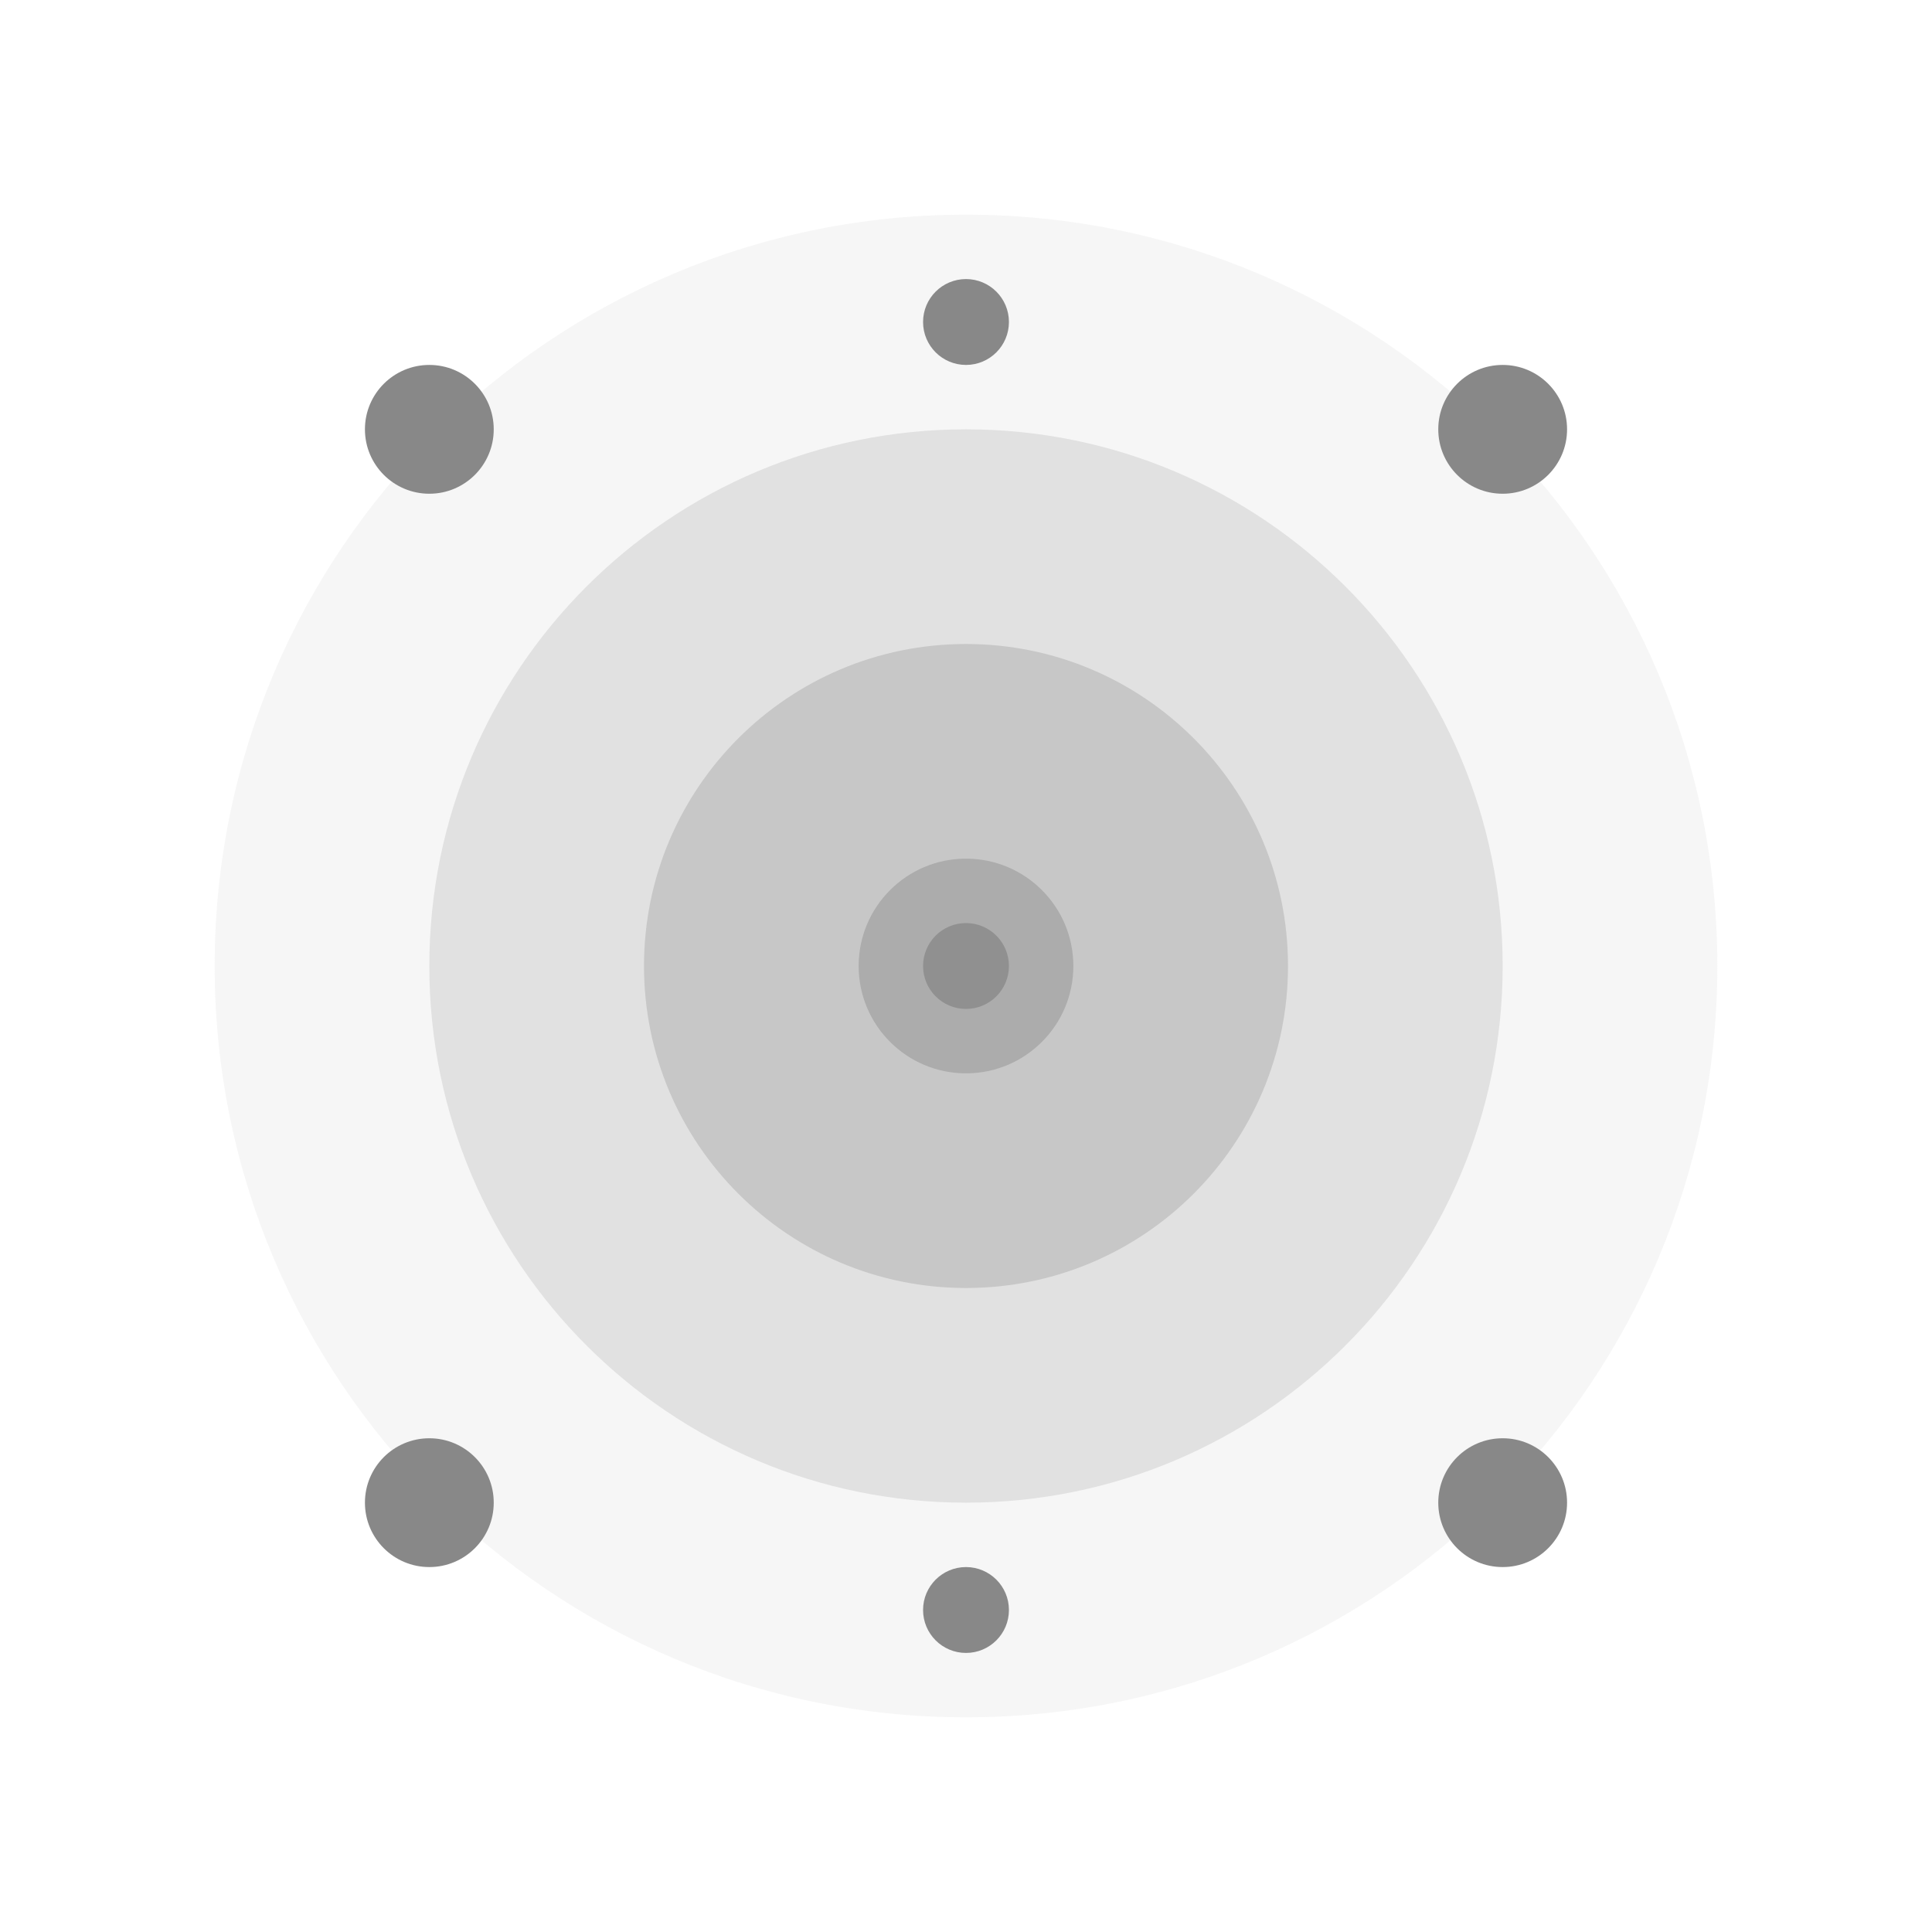
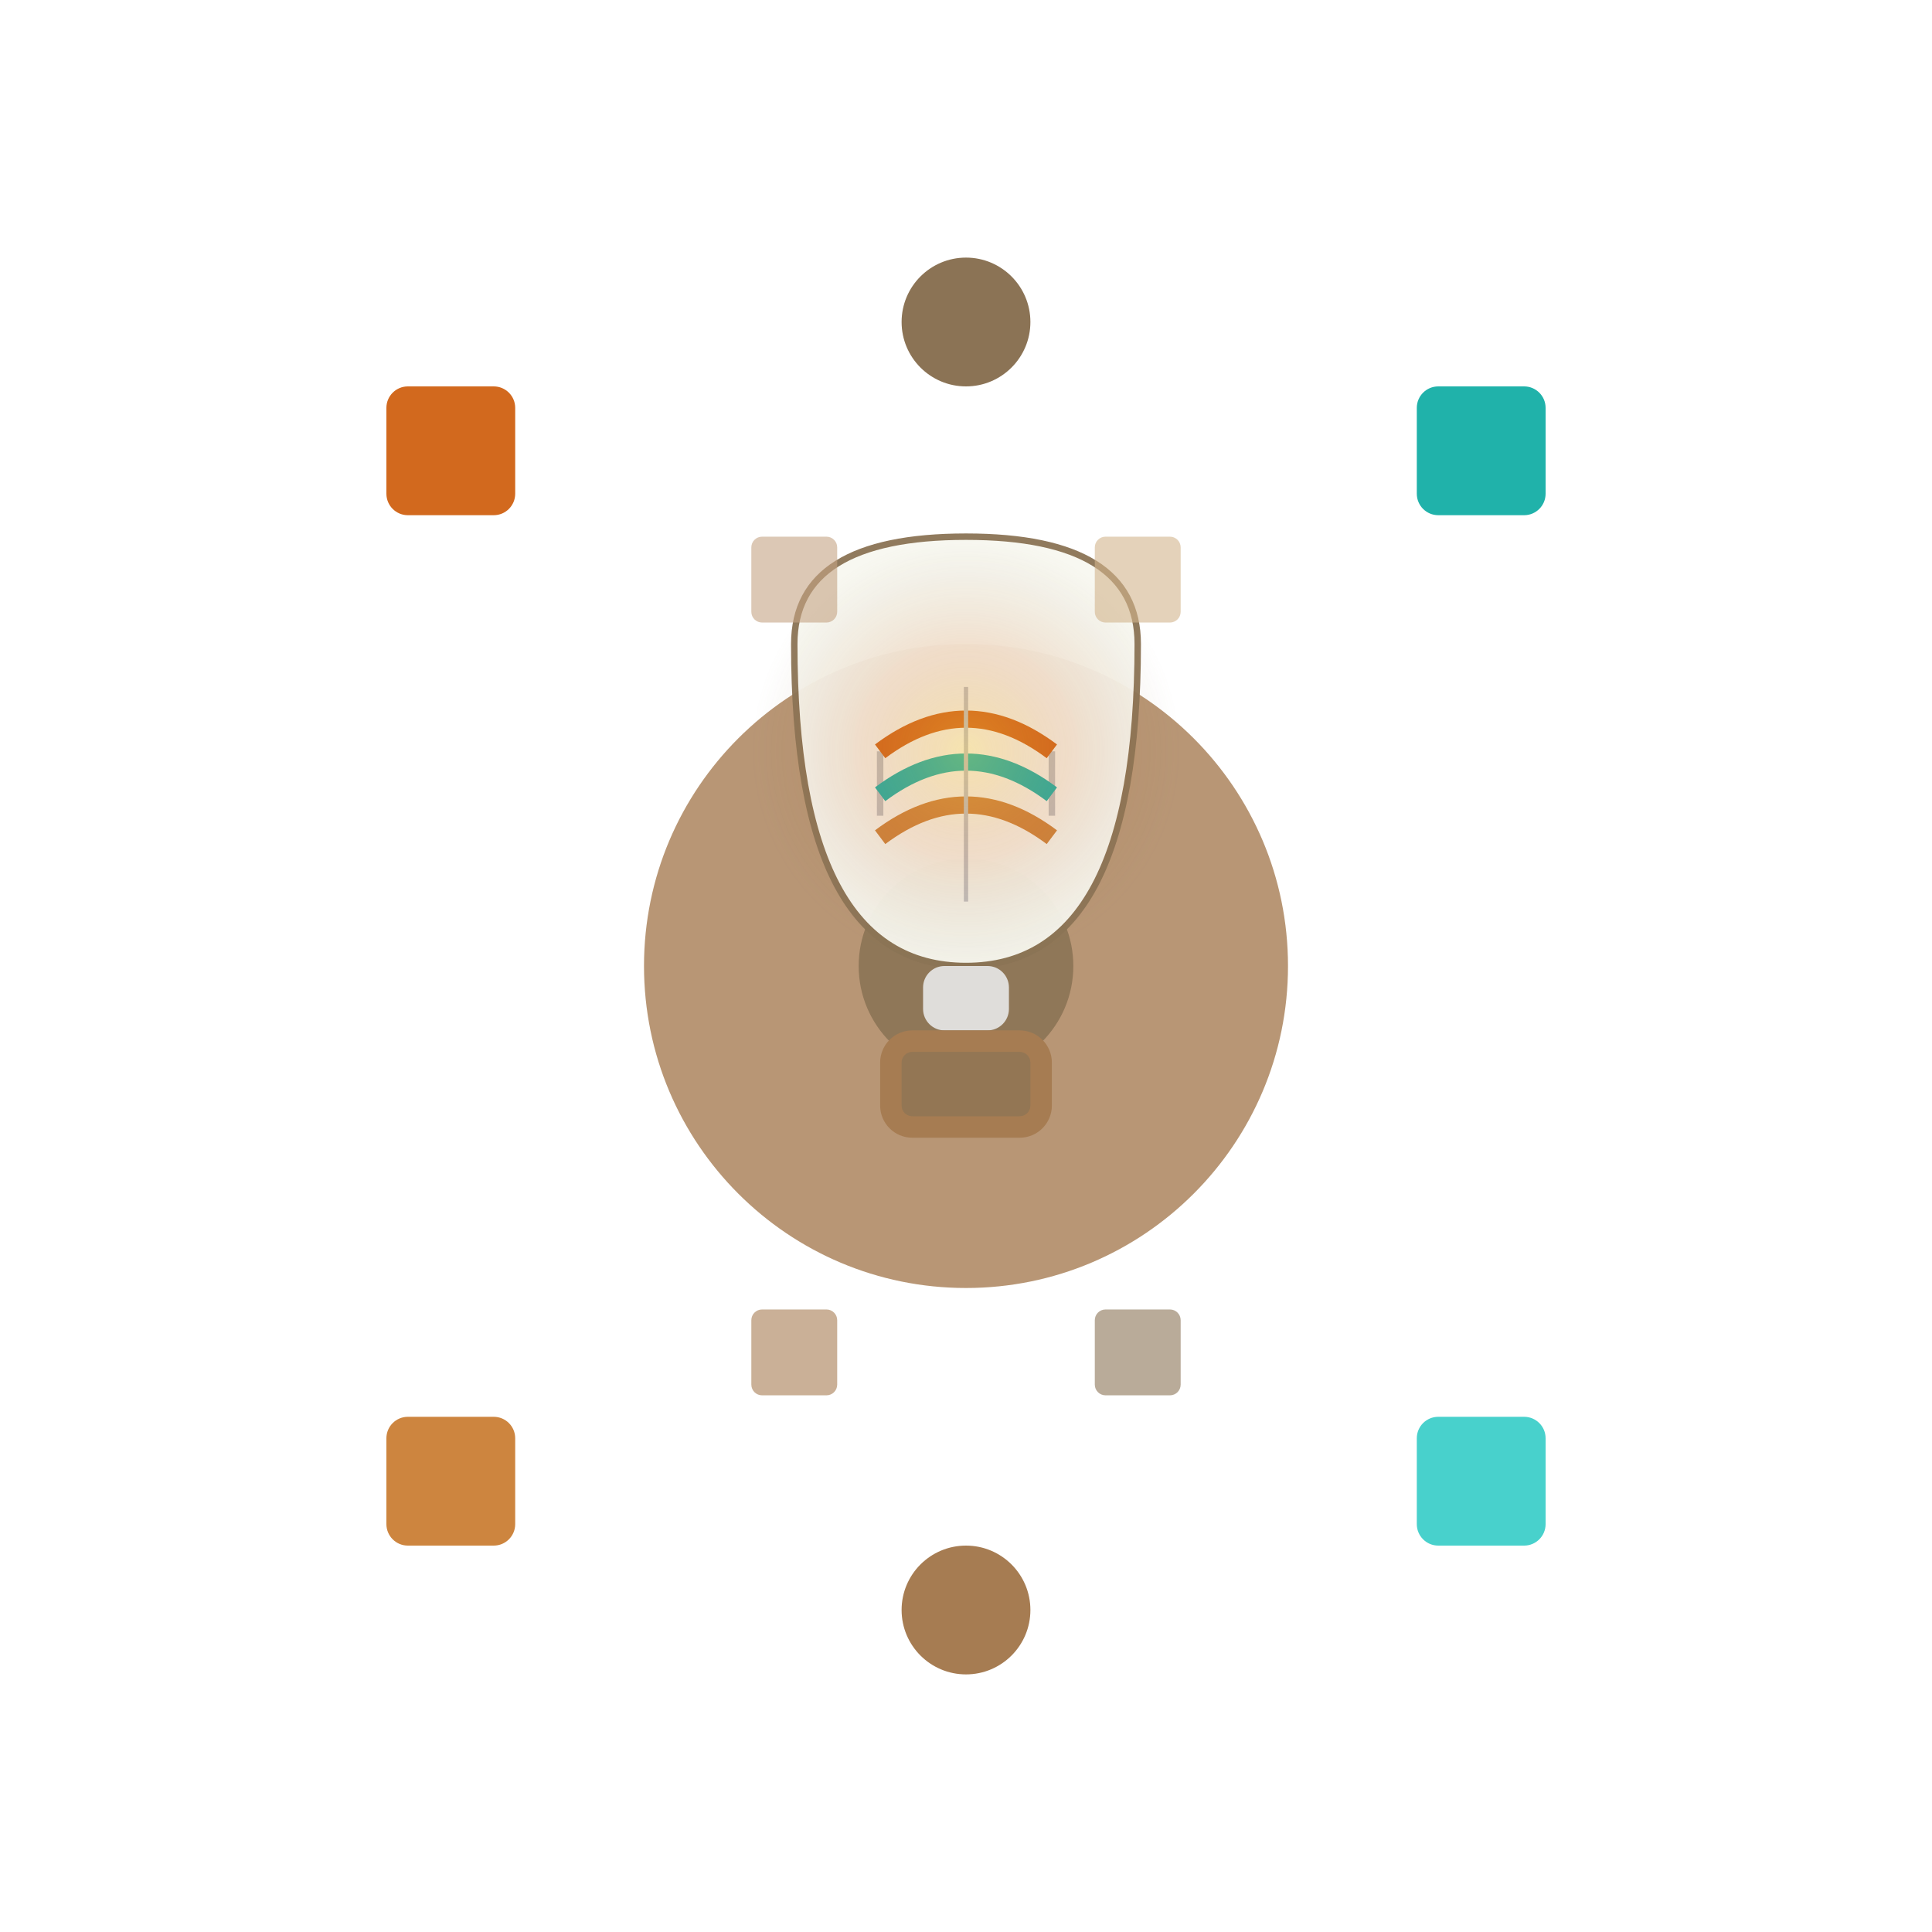
<svg xmlns="http://www.w3.org/2000/svg" width="90" height="90" viewBox="0 0 90 90">
  <defs>
    <style>
      .layer {
        animation: breathe 120s ease-in-out infinite;
      }
      .layer:nth-child(1) { animation-delay: 0s; }
      .layer:nth-child(2) { animation-delay: -24s; }
      .layer:nth-child(3) { animation-delay: -48s; }
      .layer:nth-child(4) { animation-delay: -72s; }
      .layer:nth-child(5) { animation-delay: -96s; }
      
      .dot {
        animation: pulse 120s ease-in-out infinite;
      }
      .dot:nth-child(1) { animation-delay: 0s; }
      .dot:nth-child(2) { animation-delay: -20s; }
      .dot:nth-child(3) { animation-delay: -40s; }
      .dot:nth-child(4) { animation-delay: -60s; }
      .dot:nth-child(5) { animation-delay: -80s; }
      .dot:nth-child(6) { animation-delay: -100s; }
      
+ 
+       
      @keyframes breathe {
        0%, 100% { 
          transform: scale(1) rotate(0deg);
          opacity: 0.8;
        }
        50% { 
          transform: scale(1.1) rotate(180deg);
          opacity: 0.4;
        }
      }
      
      @keyframes pulse {
        0%, 100% { 
          opacity: 0.3;
          transform: scale(0.8);
        }
        50% { 
          opacity: 0.9;
          transform: scale(1.2);
        }
      }
+       
+ 
    </style>
  </defs>
-   <circle class="layer" cx="45" cy="45" r="35" fill="#f0f0f0" opacity="0.6" />
-   <circle class="layer" cx="45" cy="45" r="25" fill="#d8d8d8" opacity="0.7" />
-   <circle class="layer" cx="45" cy="45" r="15" fill="#c0c0c0" opacity="0.8" />
-   <circle class="layer" cx="45" cy="45" r="5" fill="#a8a8a8" opacity="0.9" />
-   <circle class="layer" cx="45" cy="45" r="2" fill="#909090" opacity="1" />
-   <circle class="dot" cx="20" cy="20" r="3" fill="#888" />
-   <circle class="dot" cx="70" cy="20" r="3" fill="#888" />
-   <circle class="dot" cx="20" cy="70" r="3" fill="#888" />
-   <circle class="dot" cx="70" cy="70" r="3" fill="#888" />
-   <circle class="dot" cx="45" cy="15" r="2" fill="#888" />
-   <circle class="dot" cx="45" cy="75" r="2" fill="#888" />
+   <circle class="layer" cx="45" cy="45" r="15" fill="#A67C52" opacity="0.8" />
+   <circle class="layer" cx="45" cy="45" r="5" fill="#8B7355" opacity="0.9" />
+   <g class="lightbulb">
+     <path d="M 37 30 Q 37 25 45 25 Q 53 25 53 30 Q 53 45 45 45 Q 37 45 37 30 Z" fill="#F8F8F0" opacity="0.95" stroke="#8B7355" stroke-width="0.3" />
+     <rect x="43" y="45" width="4" height="3" rx="1" fill="#E8E8E8" opacity="0.9" />
+     <rect x="41" y="48" width="8" height="5" rx="1.5" fill="#A67C52" />
+     <rect x="42" y="49" width="6" height="3" rx="0.5" fill="#8B7355" opacity="0.7" />
+     <line x1="41" y1="35" x2="41" y2="38" stroke="#C0C0C0" stroke-width="0.3" />
+     <line x1="49" y1="35" x2="49" y2="38" stroke="#C0C0C0" stroke-width="0.3" />
+     <g class="lightbulb-filament">
+       <path d="M 41 35 Q 45 32 49 35" stroke="#D2691E" stroke-width="0.8" fill="none" />
+       <path d="M 41 37 Q 45 34 49 37" stroke="#20B2AA" stroke-width="0.8" fill="none" />
+       <path d="M 41 39 Q 45 36 49 39" stroke="#CD853F" stroke-width="0.8" fill="none" />
+     </g>
+     <line x1="45" y1="32" x2="45" y2="42" stroke="#C0C0C0" stroke-width="0.2" />
+     <circle cx="45" cy="35" r="10" fill="url(#glow)" opacity="0.4" />
+   </g>
+   <defs>
+     <radialGradient id="glow" cx="0.5" cy="0.5" r="0.5">
+       <stop offset="0%" stop-color="#F9C22E" stop-opacity="0.8" />
+       <stop offset="50%" stop-color="#D2691E" stop-opacity="0.4" />
+       <stop offset="100%" stop-color="#8B7355" stop-opacity="0" />
+     </radialGradient>
+   </defs>
+   <rect class="dot" x="18" y="18" width="6" height="6" rx="1" fill="#D2691E" />
+   <rect class="dot" x="66" y="18" width="6" height="6" rx="1" fill="#20B2AA" />
+   <rect class="dot" x="18" y="66" width="6" height="6" rx="1" fill="#CD853F" />
+   <rect class="dot" x="66" y="66" width="6" height="6" rx="1" fill="#48D1CC" />
+   <circle class="dot" cx="45" cy="15" r="3" fill="#8B7355" />
+   <circle class="dot" cx="45" cy="75" r="3" fill="#A67C52" />
+   <rect x="35" y="25" width="4" height="4" rx="0.5" fill="#C4A484" opacity="0.6" class="dot" />
+   <rect x="51" y="25" width="4" height="4" rx="0.5" fill="#D2B48C" opacity="0.6" class="dot" />
+   <rect x="35" y="61" width="4" height="4" rx="0.5" fill="#A67C52" opacity="0.6" class="dot" />
+   <rect x="51" y="61" width="4" height="4" rx="0.5" fill="#8B7355" opacity="0.6" class="dot" />
</svg>
